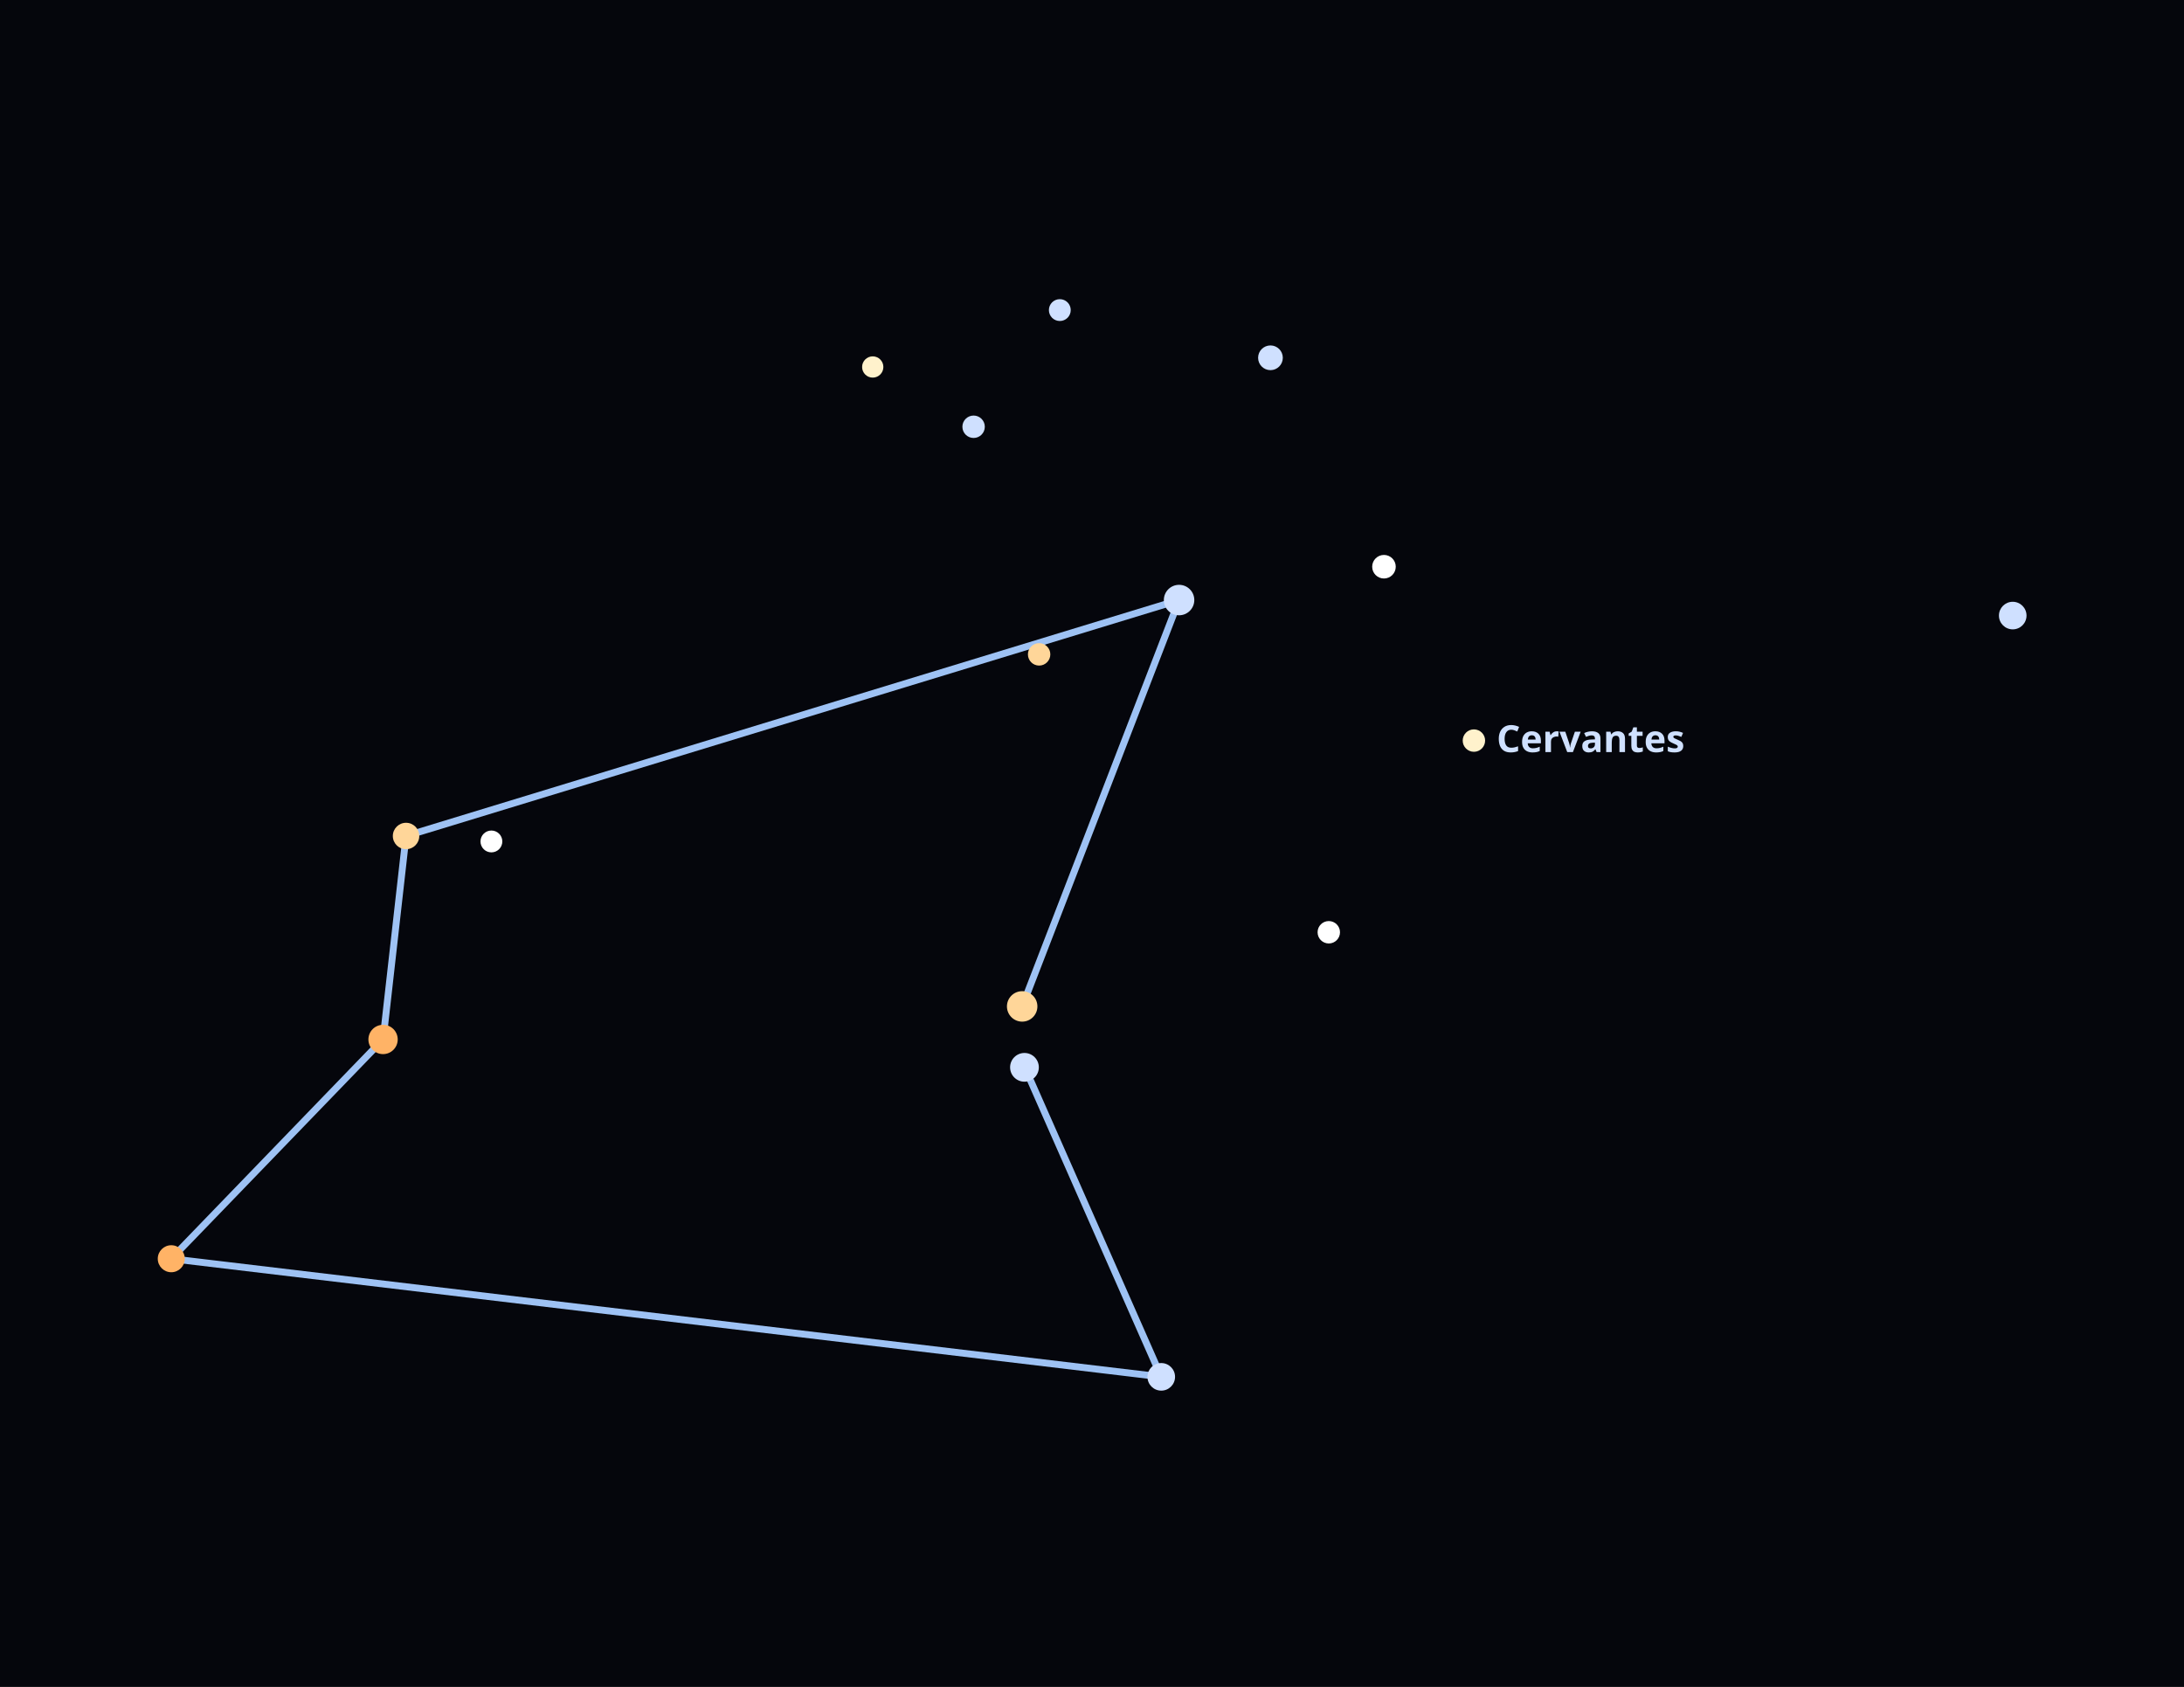
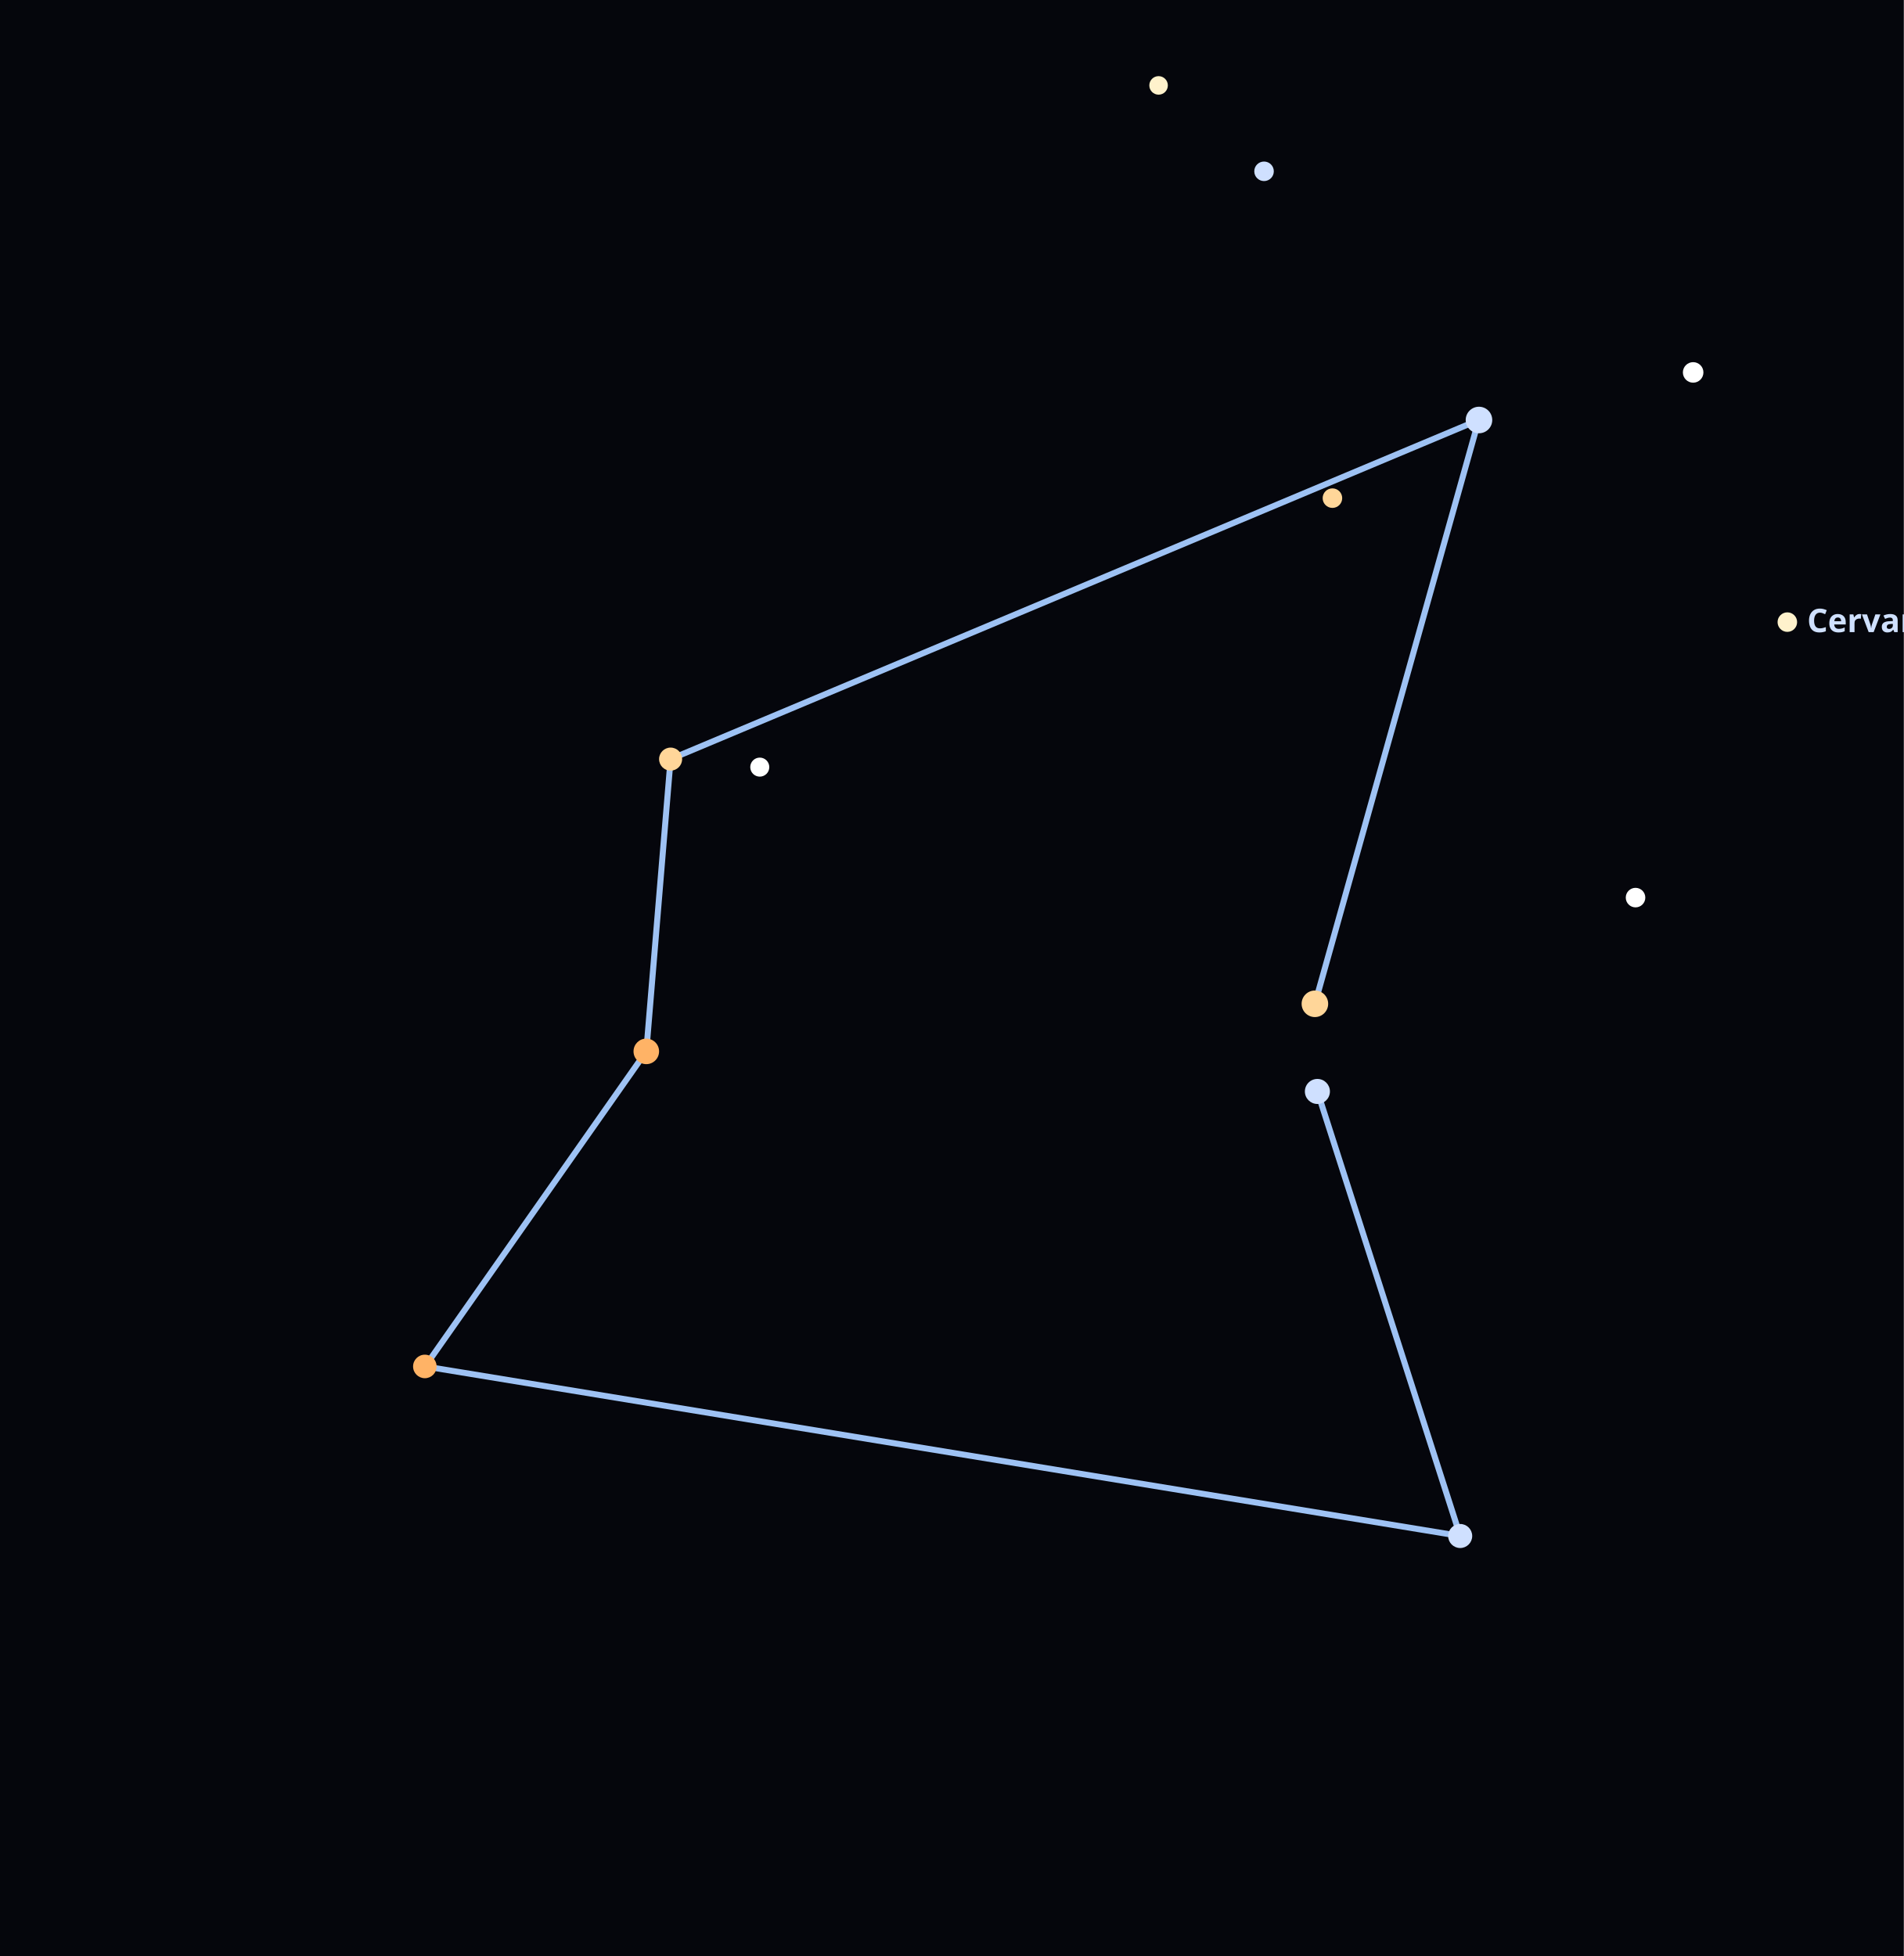
- <svg xmlns="http://www.w3.org/2000/svg" viewBox="0 0 760 587" font-family="Audiowide, Segoe UI, sans-serif">
-   <rect width="760" height="587" fill="#05060c" />
-   <polyline class="fig-line" points="356.6,371.4 404.1,479.1 59.6,438.0 133.3,361.7 141.3,290.9 410.3,208.8 355.7,350.2" fill="none" stroke="#a6ccff" stroke-width="2.4" stroke-opacity="0.95" stroke-linejoin="round" data-seq="85267,85727,82363,83081,83153,85792,85258" />
-   <circle class="star" cx="356.5" cy="371.4" r="5.0" fill="#cfe0ff" data-name="HIP 85267" data-meta="mag 3.31" data-vid="85267" />
-   <circle class="star" cx="404.1" cy="479.1" r="4.8" fill="#cfe0ff" data-name="HIP 85727" data-meta="mag 3.6" data-vid="85727" />
-   <circle class="star" cx="59.6" cy="438.0" r="4.7" fill="#ffb366" data-name="HIP 82363" data-meta="mag 3.77" data-vid="82363" />
-   <circle class="star" cx="133.3" cy="361.7" r="5.1" fill="#ffb366" data-name="HIP 83081" data-meta="mag 3.12" data-vid="83081" />
-   <circle class="star" cx="141.3" cy="290.9" r="4.6" fill="#ffd699" data-name="HIP 83153" data-meta="mag 4.06" data-vid="83153" />
-   <circle class="star" cx="410.3" cy="208.8" r="5.3" fill="#cfe0ff" data-name="HIP 85792" data-meta="mag 2.84" data-vid="85792" />
-   <circle class="star" cx="355.7" cy="350.2" r="5.3" fill="#ffd699" data-name="HIP 85258" data-meta="mag 2.84" data-vid="85258" />
-   <circle class="star" cx="171.0" cy="292.8" r="3.8" fill="#ffffff" data-name="HIP 83431" data-meta="mag 5.27" data-vid="83431" />
-   <circle class="star" cx="303.7" cy="127.7" r="3.7" fill="#fff2cc" data-name="HIP 84720" data-meta="mag 5.47" data-vid="84720" />
-   <circle class="star" cx="338.8" cy="148.5" r="3.9" fill="#cfe0ff" data-name="HIP 85079" data-meta="mag 5.21" data-vid="85079" />
-   <circle class="star" cx="361.6" cy="227.7" r="3.9" fill="#ffd699" data-name="HIP 85312" data-meta="mag 5.19" data-vid="85312" />
-   <circle class="star" cx="368.8" cy="107.9" r="3.8" fill="#cfe0ff" data-name="HIP 85389" data-meta="mag 5.28" data-vid="85389" />
-   <circle class="star" cx="442.1" cy="124.5" r="4.3" fill="#cfe0ff" data-name="HIP 86092" data-meta="mag 4.56" data-vid="86092" />
-   <circle class="star" cx="462.4" cy="324.4" r="3.9" fill="#ffffff" data-name="HIP 86305" data-meta="mag 5.25" data-vid="86305" />
-   <circle class="star" cx="481.6" cy="197.2" r="4.1" fill="#ffffff" data-name="HIP 86486" data-meta="mag 4.76" data-vid="86486" />
-   <circle class="star" cx="512.9" cy="257.7" r="3.9" fill="#fff2cc" data-name="Cervantes" data-meta="mag 5.12" data-vid="86796" />
-   <text class="star-label" x="520.8" y="261.7" fill="#cfe0ff" font-size="13" font-weight="bold" data-vid="86796">Cervantes</text>
-   <circle class="star" cx="700.4" cy="214.2" r="4.8" fill="#cfe0ff" data-name="HIP 88714" data-meta="mag 3.65" data-vid="88714" />
+ <svg xmlns="http://www.w3.org/2000/svg" viewBox="0 0 760 781" font-family="Audiowide, Segoe UI, sans-serif">
+   <rect width="760" height="781" fill="#05060c" />
+   <polyline class="fig-line" points="525.9,435.8 582.9,613.3 169.7,545.6 258.0,419.8 267.7,303.1 590.3,167.7 524.9,400.8" fill="none" stroke="#a6ccff" stroke-width="2.4" stroke-opacity="0.95" stroke-linejoin="round" data-seq="85267,85727,82363,83081,83153,85792,85258" />
+   <circle class="star" cx="525.9" cy="435.8" r="5.0" fill="#cfe0ff" data-name="HIP 85267" data-meta="mag 3.31" data-vid="85267" />
+   <circle class="star" cx="582.9" cy="613.3" r="4.8" fill="#cfe0ff" data-name="HIP 85727" data-meta="mag 3.6" data-vid="85727" />
+   <circle class="star" cx="169.6" cy="545.6" r="4.7" fill="#ffb366" data-name="HIP 82363" data-meta="mag 3.77" data-vid="82363" />
+   <circle class="star" cx="258.0" cy="419.8" r="5.1" fill="#ffb366" data-name="HIP 83081" data-meta="mag 3.12" data-vid="83081" />
+   <circle class="star" cx="267.7" cy="303.1" r="4.6" fill="#ffd699" data-name="HIP 83153" data-meta="mag 4.06" data-vid="83153" />
+   <circle class="star" cx="590.4" cy="167.7" r="5.3" fill="#cfe0ff" data-name="HIP 85792" data-meta="mag 2.84" data-vid="85792" />
+   <circle class="star" cx="524.9" cy="400.8" r="5.3" fill="#ffd699" data-name="HIP 85258" data-meta="mag 2.84" data-vid="85258" />
+   <circle class="star" cx="303.3" cy="306.3" r="3.8" fill="#ffffff" data-name="HIP 83431" data-meta="mag 5.27" data-vid="83431" />
+   <circle class="star" cx="462.5" cy="34.1" r="3.7" fill="#fff2cc" data-name="HIP 84720" data-meta="mag 5.47" data-vid="84720" />
+   <circle class="star" cx="504.6" cy="68.4" r="3.9" fill="#cfe0ff" data-name="HIP 85079" data-meta="mag 5.21" data-vid="85079" />
+   <circle class="star" cx="531.9" cy="198.9" r="3.9" fill="#ffd699" data-name="HIP 85312" data-meta="mag 5.19" data-vid="85312" />
+   <circle class="star" cx="652.9" cy="358.4" r="3.9" fill="#ffffff" data-name="HIP 86305" data-meta="mag 5.25" data-vid="86305" />
+   <circle class="star" cx="675.9" cy="148.7" r="4.1" fill="#ffffff" data-name="HIP 86486" data-meta="mag 4.76" data-vid="86486" />
+   <circle class="star" cx="713.5" cy="248.4" r="3.9" fill="#fff2cc" data-name="Cervantes" data-meta="mag 5.12" data-vid="86796" />
+   <text class="star-label" x="721.4" y="252.4" fill="#cfe0ff" font-size="13" font-weight="bold" data-vid="86796">Cervantes</text>
</svg>
